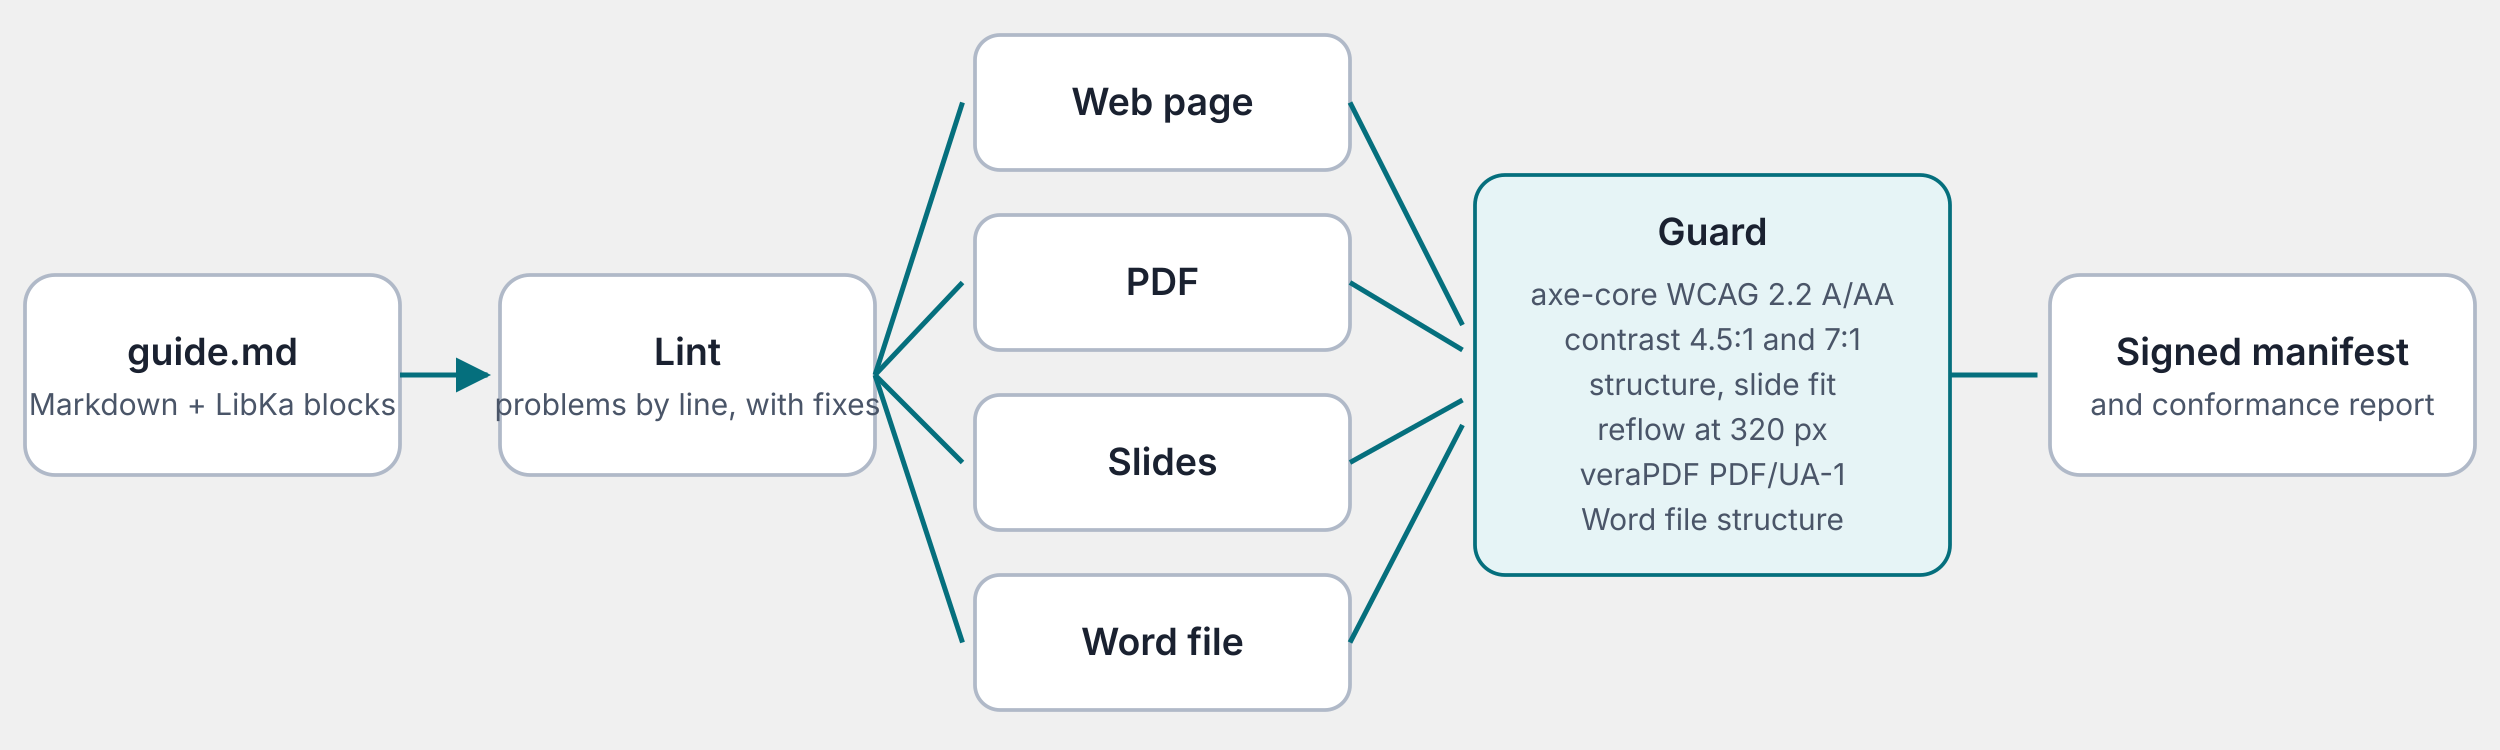
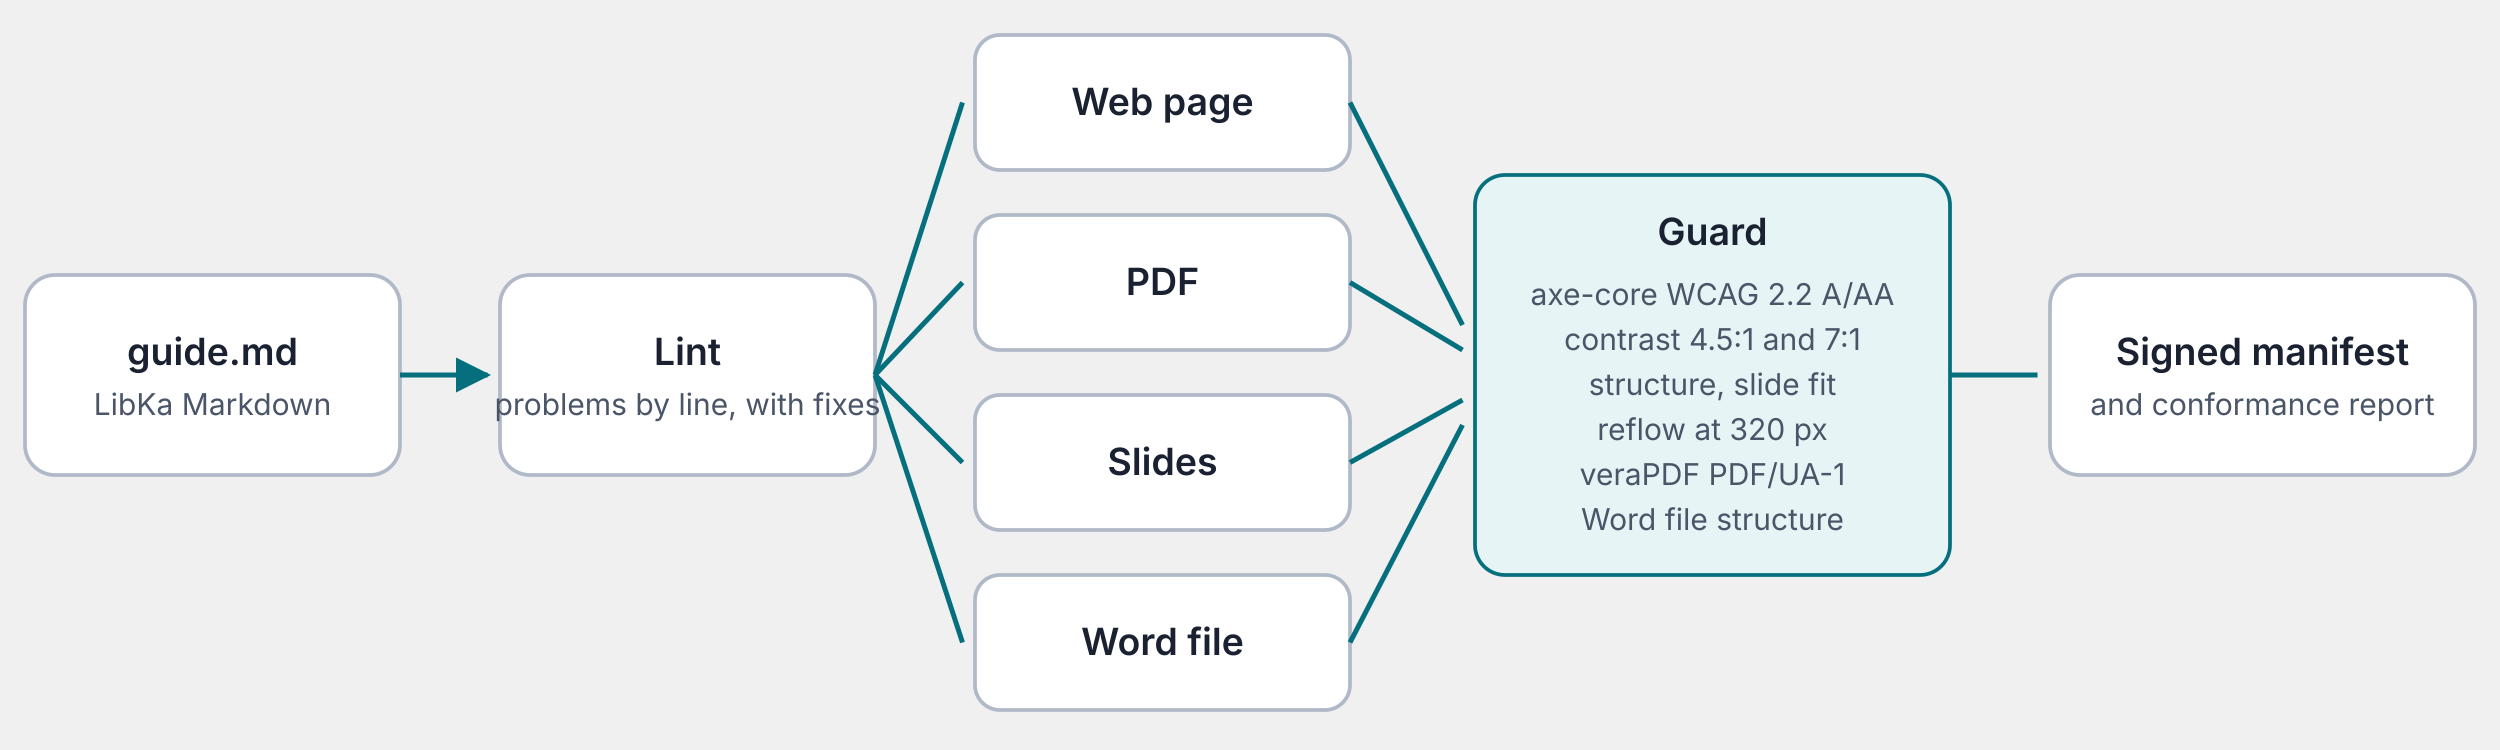
<svg xmlns="http://www.w3.org/2000/svg" viewBox="0 0 1000 300" role="img" aria-labelledby="t d">
  <style>
    rect { fill: #FFFFFF; stroke: #B0B9C8; stroke-width: 1.5; }
    rect.guard { fill: #E6F4F6; stroke: #056F7D; }
    text { font: 600 15px Inter, "Segoe UI", system-ui, sans-serif; fill: #1A2130; text-anchor: middle; }
    .small { font: 400 12px Inter, "Segoe UI", system-ui, sans-serif; fill: #4A5568; }
    path { stroke: #056F7D; stroke-width: 2; fill: none; marker-end: url(#a); }
  </style>
  <defs>
    <marker id="a" viewBox="0 0 10 10" refX="9" refY="5" markerWidth="7" markerHeight="7" orient="auto">
      <path d="M0 0 10 5 0 10z" style="fill:#056F7D;stroke:none" />
    </marker>
  </defs>
  <rect x="10" y="110" width="150" height="80" rx="12" />
  <text x="85" y="146">guide.md</text>
-   <text class="small" x="85" y="166">Markdown + LibKa blocks</text>
+   <text class="small" x="85" y="166">LibKa Markdown</text>
  <rect x="200" y="110" width="150" height="80" rx="12" />
  <text x="275" y="146">Lint</text>
  <text class="small" x="275" y="166">problems by line, with fixes</text>
  <rect x="390" y="14" width="150" height="54" rx="10" />
  <text x="465" y="46">Web page</text>
  <rect x="390" y="86" width="150" height="54" rx="10" />
  <text x="465" y="118">PDF</text>
  <rect x="390" y="158" width="150" height="54" rx="10" />
  <text x="465" y="190">Slides</text>
  <rect x="390" y="230" width="150" height="54" rx="10" />
  <text x="465" y="262">Word file</text>
  <rect class="guard" x="590" y="70" width="190" height="160" rx="12" />
  <text x="685" y="98">Guard</text>
  <text class="small" x="685" y="122">axe-core WCAG 2.2 A/AA</text>
  <text class="small" x="685" y="140">contrast 4.5:1 and 7:1</text>
  <text class="small" x="685" y="158">structure, slide fit</text>
  <text class="small" x="685" y="176">reflow at 320 px</text>
  <text class="small" x="685" y="194">veraPDF PDF/UA-1</text>
  <text class="small" x="685" y="212">Word file structure</text>
  <rect x="820" y="110" width="170" height="80" rx="12" />
  <text x="905" y="146">Signed manifest</text>
  <text class="small" x="905" y="166">and conformance report</text>
  <path d="M160 150 H195" />
  <path d="M350 150 L385 41" />
  <path d="M350 150 L385 113" />
  <path d="M350 150 L385 185" />
  <path d="M350 150 L385 257" />
  <path d="M540 41 L585 130" />
  <path d="M540 113 L585 140" />
  <path d="M540 185 L585 160" />
  <path d="M540 257 L585 170" />
  <path d="M780 150 H815" />
</svg>
